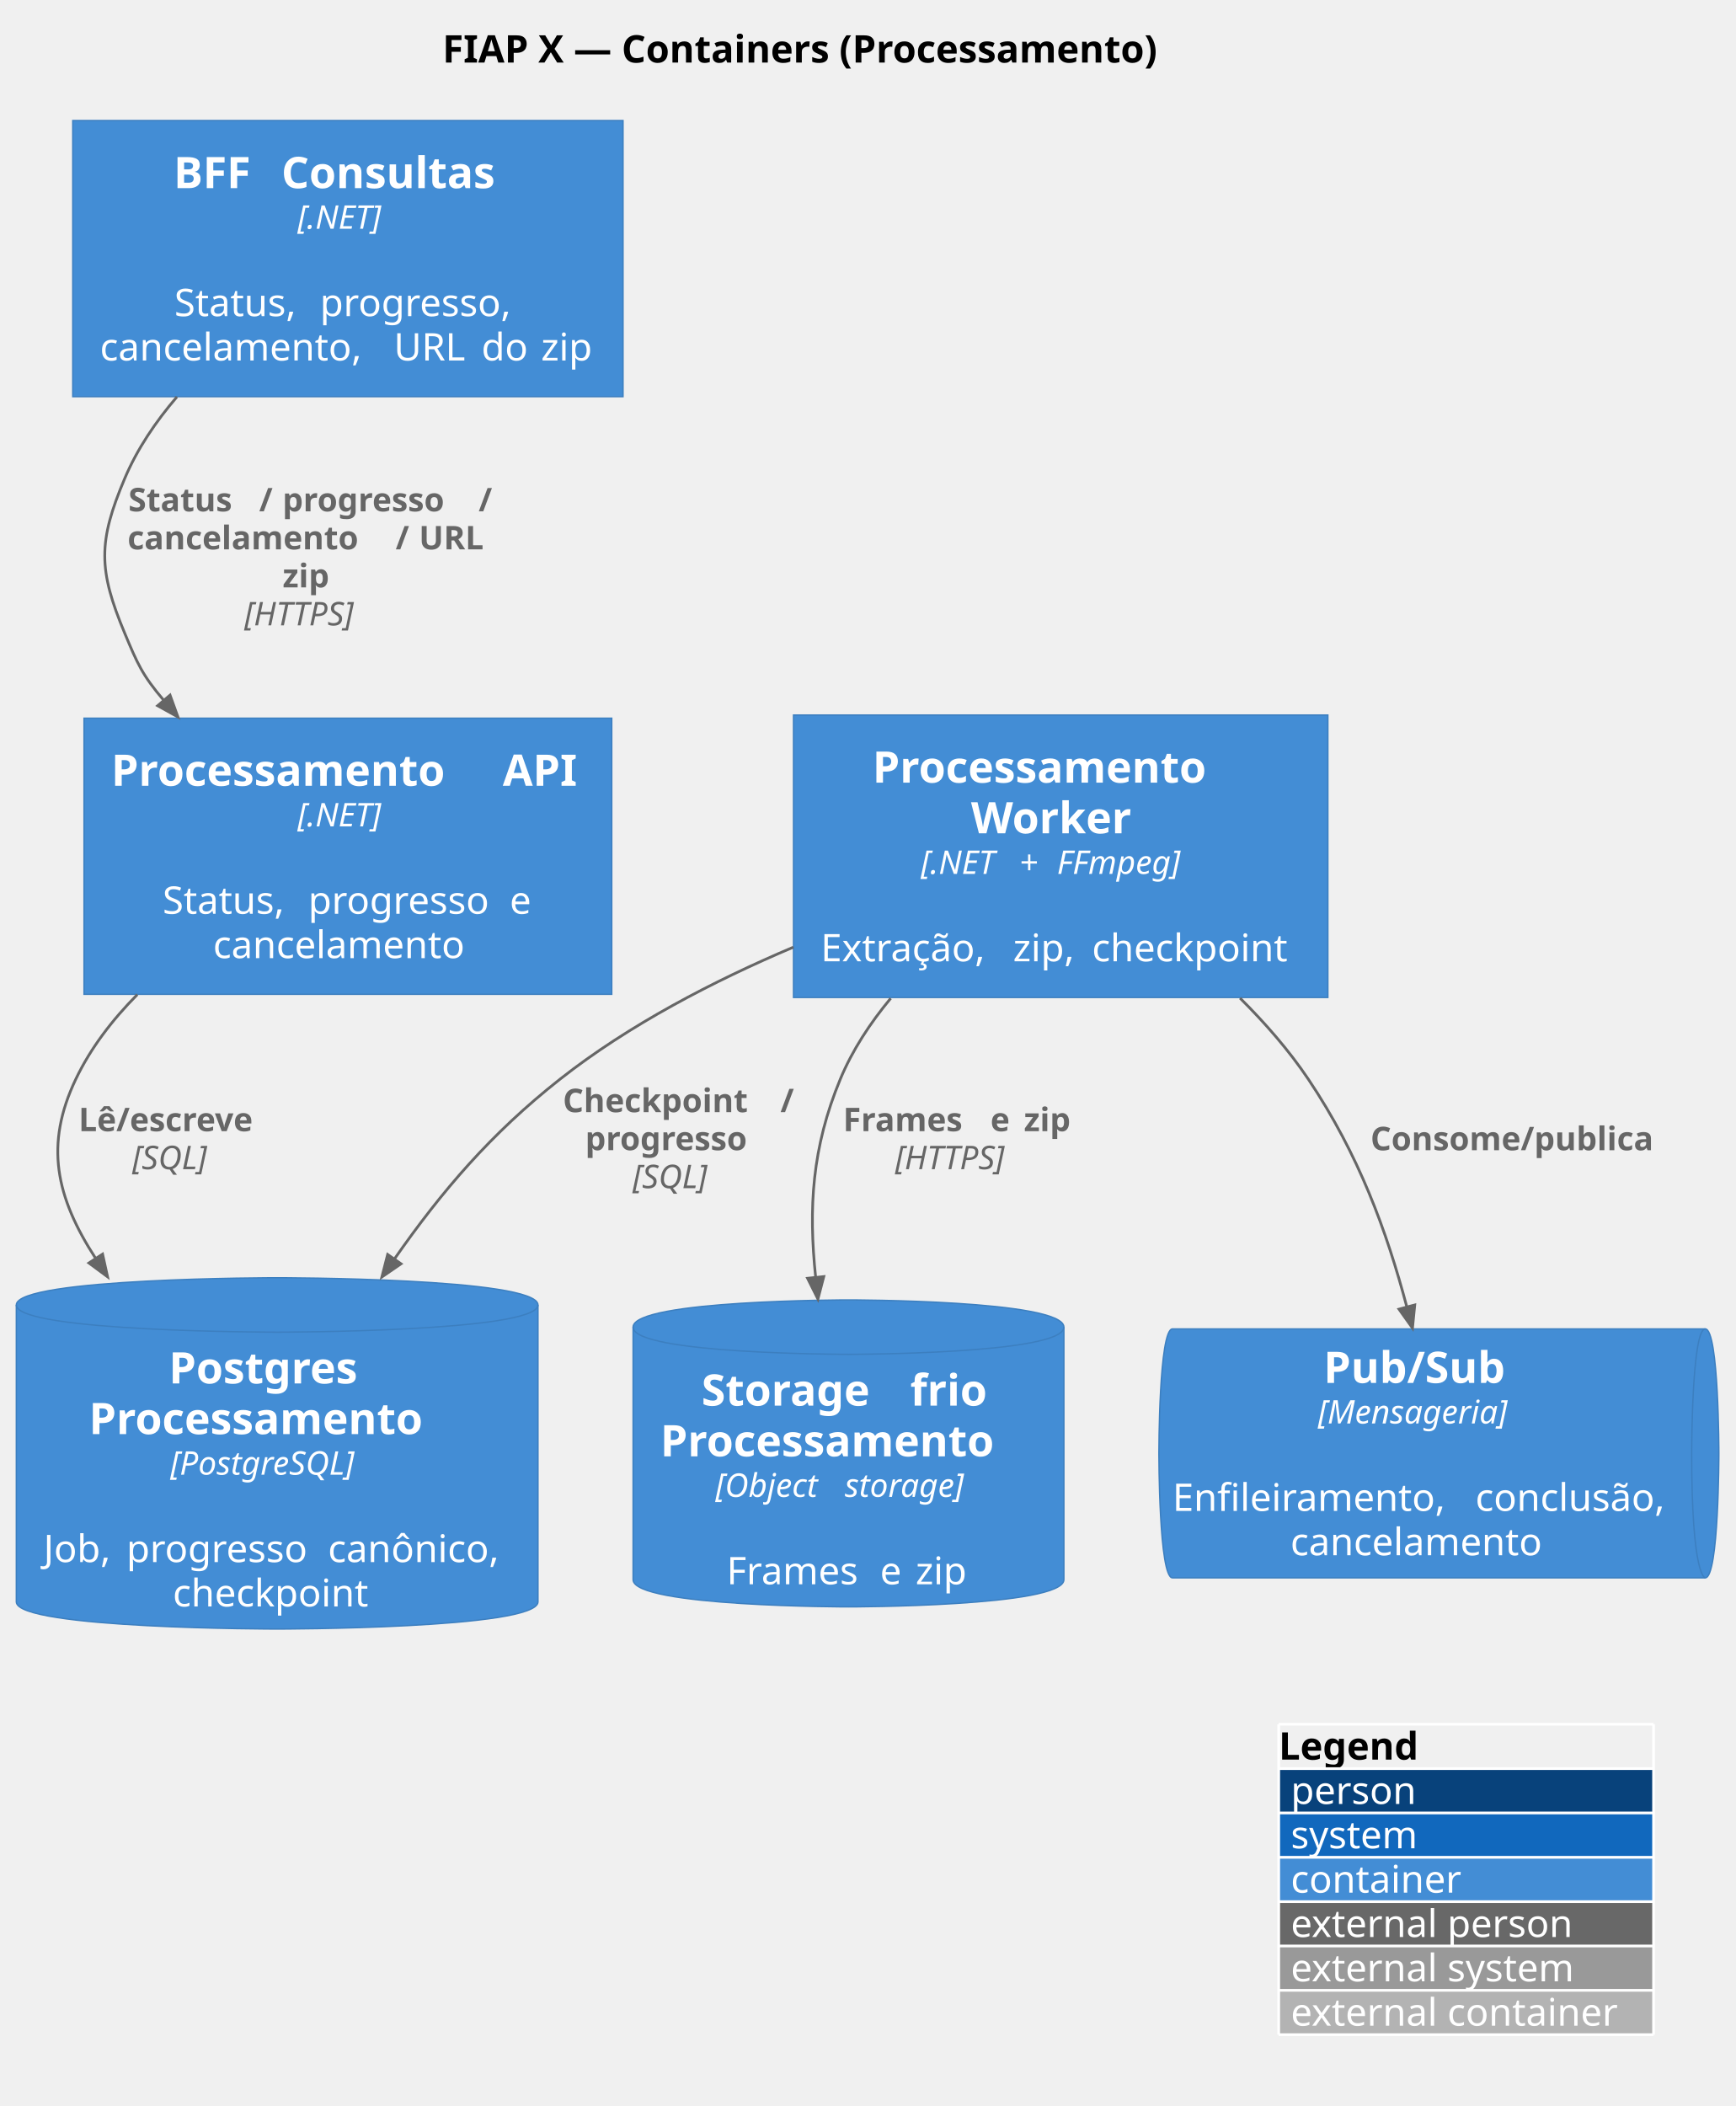
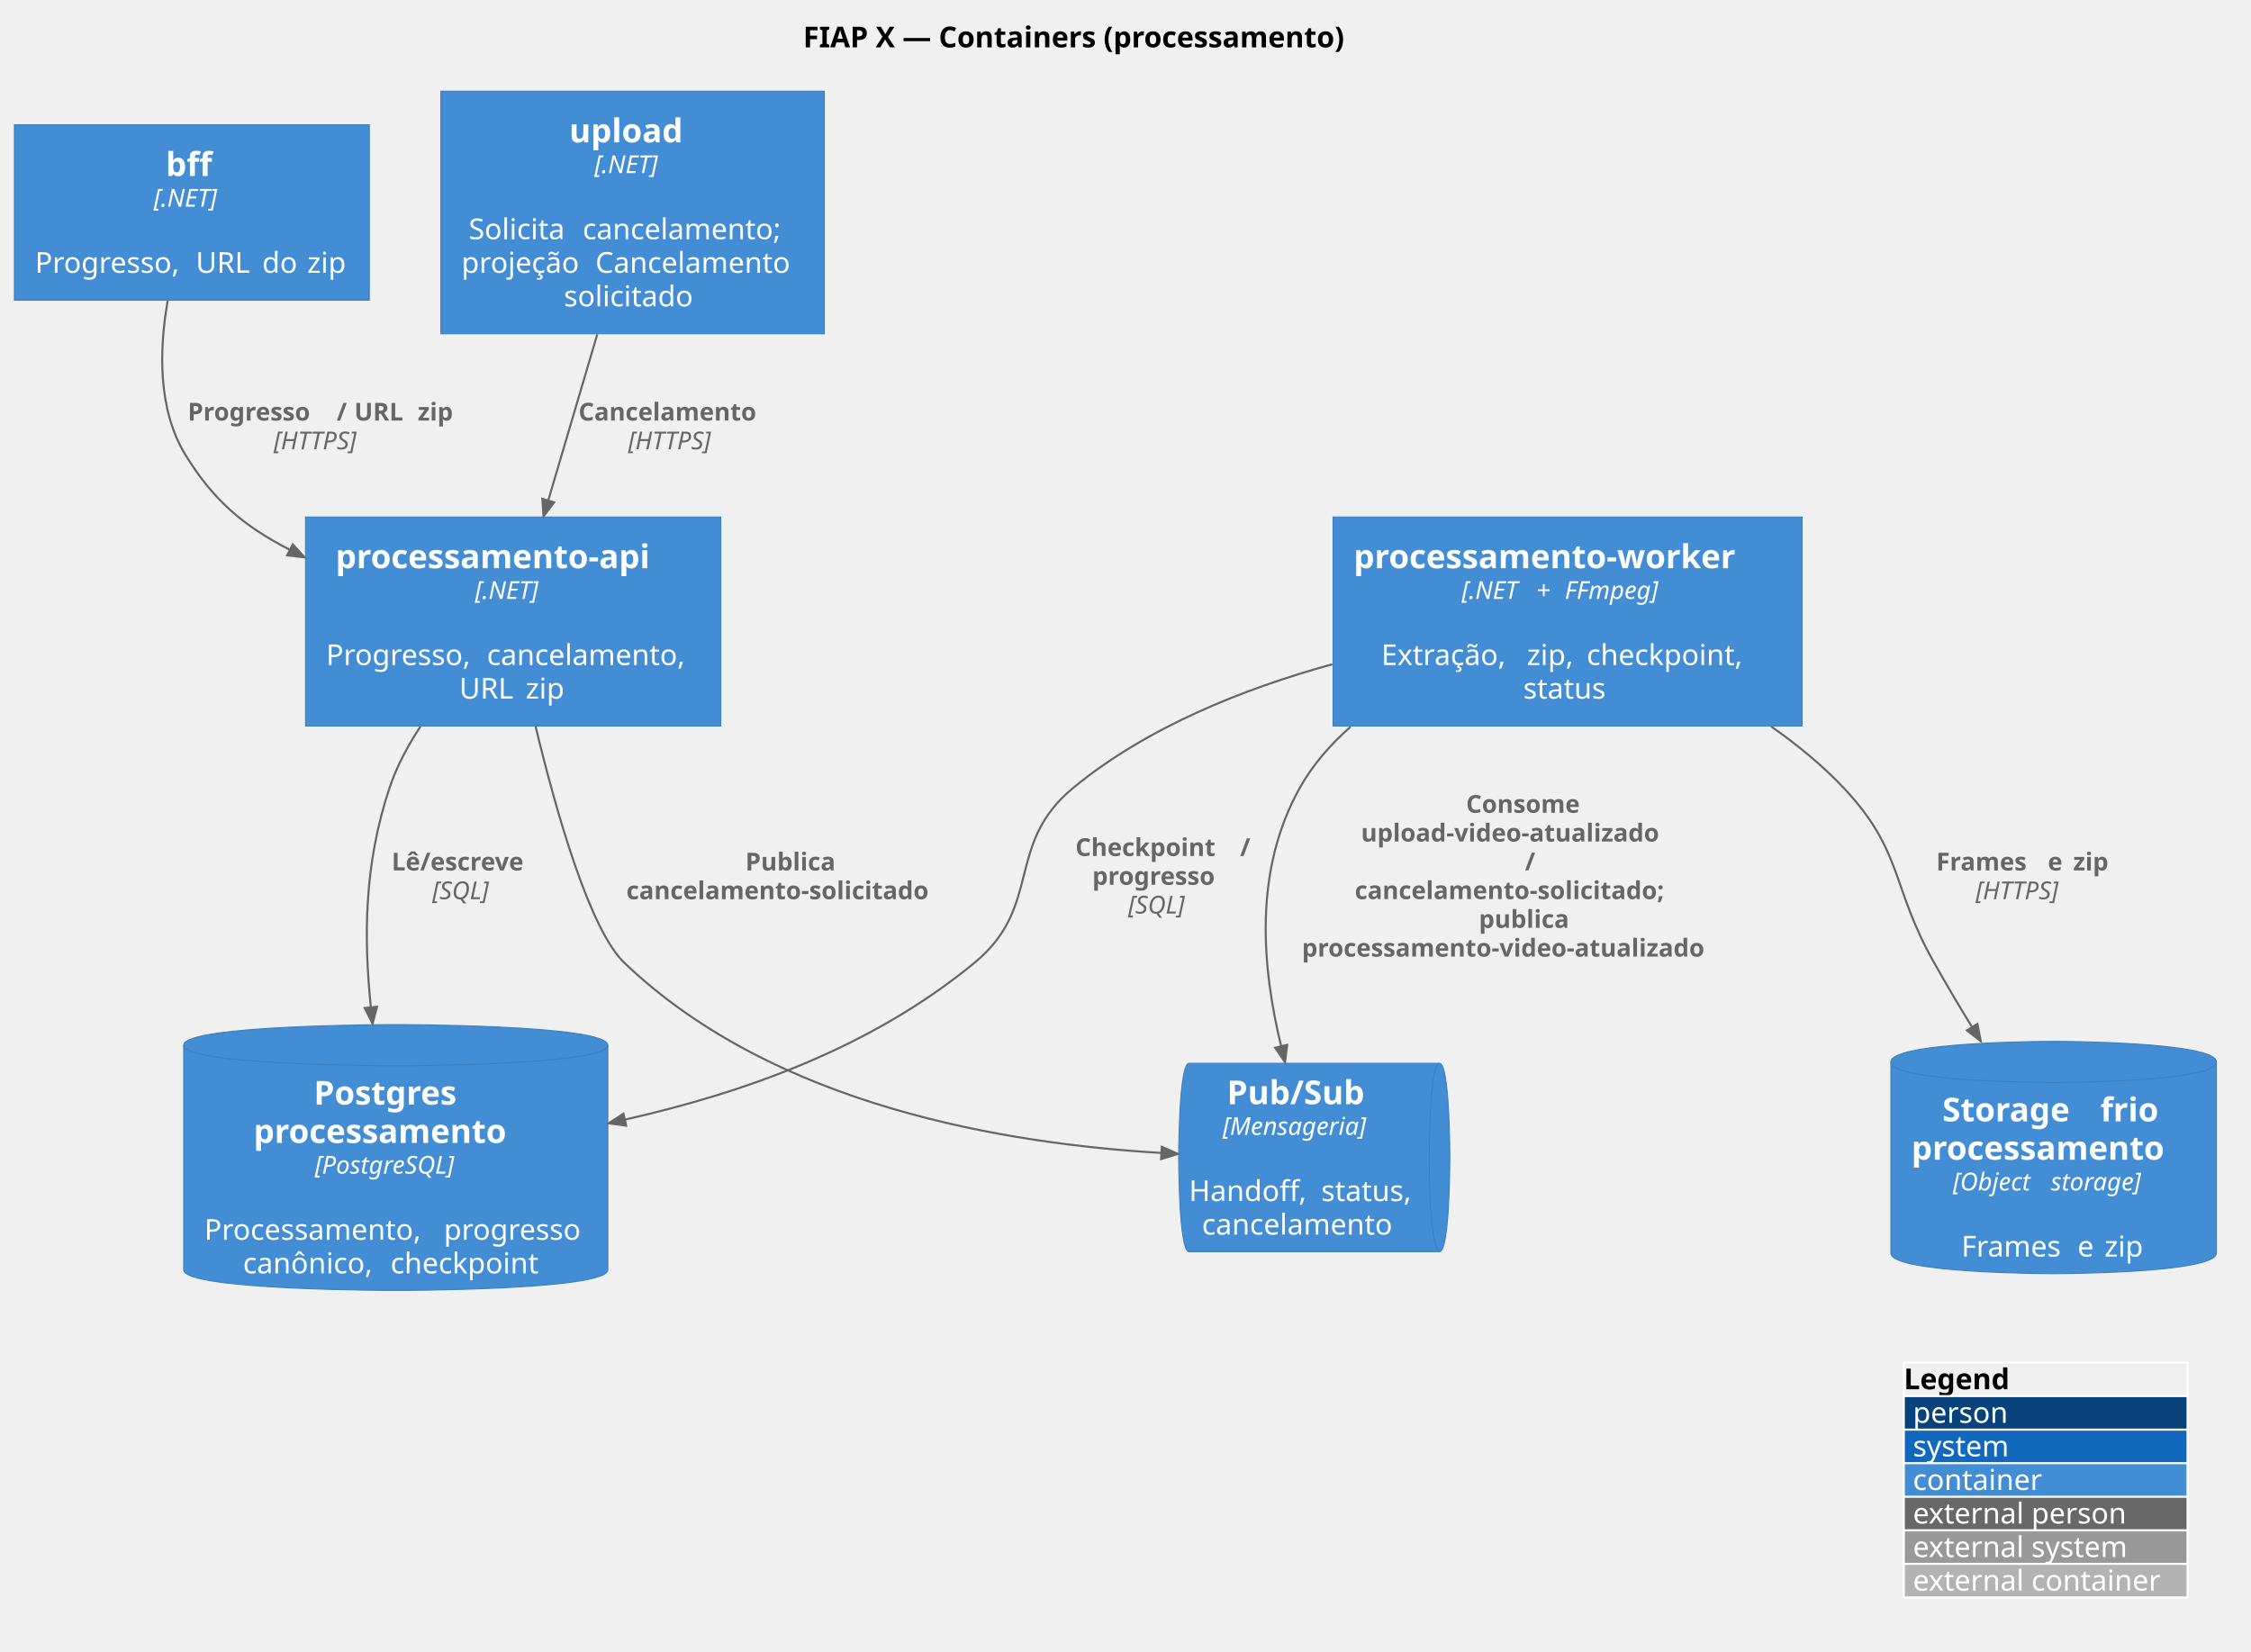
- <svg xmlns="http://www.w3.org/2000/svg" contentStyleType="text/css" height="774px" preserveAspectRatio="none" style="width:638px;height:774px;background:#FFFFFF;" version="1.1" viewBox="0 0 638 774" width="638px" zoomAndPan="magnify">
+ <svg xmlns="http://www.w3.org/2000/svg" contentStyleType="text/css" height="802px" preserveAspectRatio="none" style="width:1093px;height:802px;background:#FFFFFF;" version="1.1" viewBox="0 0 1093 802" width="1093px" zoomAndPan="magnify">
  <defs />
  <g>
-     <text fill="#000000" font-family="sans-serif" font-size="14" font-weight="bold" lengthAdjust="spacing" textLength="299.503" x="162.643" y="22.995">FIAP X — Containers (Processamento)</text>
+     <text fill="#000000" font-family="sans-serif" font-size="14" font-weight="bold" lengthAdjust="spacing" textLength="299.264" x="389.968" y="22.995">FIAP X — Containers (processamento)</text>
    <g id="elem_bff">
-       <rect fill="#438DD5" height="101.484" style="stroke:#3C7FC0;stroke-width:0.5;" width="202.26" x="26.74" y="44.297" />
-       <text fill="#FFFFFF" font-family="sans-serif" font-size="16" font-weight="bold" lengthAdjust="spacing" textLength="34.055" x="63.811" y="69.148">BFF</text>
-       <text fill="#FFFFFF" font-family="sans-serif" font-size="16" font-weight="bold" lengthAdjust="spacing" textLength="5.57" x="97.866" y="69.148"> </text>
-       <text fill="#FFFFFF" font-family="sans-serif" font-size="16" font-weight="bold" lengthAdjust="spacing" textLength="88.492" x="103.436" y="69.148">Consultas</text>
-       <text fill="#FFFFFF" font-family="sans-serif" font-size="12" font-style="italic" lengthAdjust="spacing" textLength="37.066" x="109.337" y="84.061">[.NET]</text>
-       <text fill="#FFFFFF" font-family="sans-serif" font-size="14" lengthAdjust="spacing" textLength="4.45" x="125.645" y="99.886"> </text>
-       <text fill="#FFFFFF" font-family="sans-serif" font-size="14" lengthAdjust="spacing" textLength="49.062" x="64.08" y="116.183">Status,</text>
-       <text fill="#FFFFFF" font-family="sans-serif" font-size="14" lengthAdjust="spacing" textLength="4.45" x="113.142" y="116.183"> </text>
-       <text fill="#FFFFFF" font-family="sans-serif" font-size="14" lengthAdjust="spacing" textLength="74.067" x="117.592" y="116.183">progresso,</text>
-       <text fill="#FFFFFF" font-family="sans-serif" font-size="14" lengthAdjust="spacing" textLength="103.558" x="36.74" y="132.48">cancelamento,</text>
-       <text fill="#FFFFFF" font-family="sans-serif" font-size="14" lengthAdjust="spacing" textLength="4.45" x="140.298" y="132.48"> </text>
-       <text fill="#FFFFFF" font-family="sans-serif" font-size="14" lengthAdjust="spacing" textLength="27.774" x="144.748" y="132.48">URL</text>
-       <text fill="#FFFFFF" font-family="sans-serif" font-size="14" lengthAdjust="spacing" textLength="4.45" x="172.522" y="132.48"> </text>
-       <text fill="#FFFFFF" font-family="sans-serif" font-size="14" lengthAdjust="spacing" textLength="17.452" x="176.972" y="132.48">do</text>
-       <text fill="#FFFFFF" font-family="sans-serif" font-size="14" lengthAdjust="spacing" textLength="4.45" x="194.425" y="132.48"> </text>
-       <text fill="#FFFFFF" font-family="sans-serif" font-size="14" lengthAdjust="spacing" textLength="20.125" x="198.875" y="132.48">zip</text>
+       <rect fill="#438DD5" height="85.188" style="stroke:#3C7FC0;stroke-width:0.5;" width="172.325" x="7" y="60.597" />
+       <text fill="#FFFFFF" font-family="sans-serif" font-size="16" font-weight="bold" lengthAdjust="spacing" textLength="25.375" x="80.475" y="85.448">bff</text>
+       <text fill="#FFFFFF" font-family="sans-serif" font-size="12" font-style="italic" lengthAdjust="spacing" textLength="37.066" x="74.629" y="100.361">[.NET]</text>
+       <text fill="#FFFFFF" font-family="sans-serif" font-size="14" lengthAdjust="spacing" textLength="4.45" x="90.938" y="116.186"> </text>
+       <text fill="#FFFFFF" font-family="sans-serif" font-size="14" lengthAdjust="spacing" textLength="73.623" x="17" y="132.483">Progresso,</text>
+       <text fill="#FFFFFF" font-family="sans-serif" font-size="14" lengthAdjust="spacing" textLength="4.45" x="90.623" y="132.483"> </text>
+       <text fill="#FFFFFF" font-family="sans-serif" font-size="14" lengthAdjust="spacing" textLength="27.774" x="95.073" y="132.483">URL</text>
+       <text fill="#FFFFFF" font-family="sans-serif" font-size="14" lengthAdjust="spacing" textLength="4.45" x="122.848" y="132.483"> </text>
+       <text fill="#FFFFFF" font-family="sans-serif" font-size="14" lengthAdjust="spacing" textLength="17.452" x="127.298" y="132.483">do</text>
+       <text fill="#FFFFFF" font-family="sans-serif" font-size="14" lengthAdjust="spacing" textLength="4.45" x="144.75" y="132.483"> </text>
+       <text fill="#FFFFFF" font-family="sans-serif" font-size="14" lengthAdjust="spacing" textLength="20.125" x="149.2" y="132.483">zip</text>
+     </g>
+     <g id="elem_upload">
+       <rect fill="#438DD5" height="117.781" style="stroke:#3C7FC0;stroke-width:0.5;" width="186.189" x="214.07" y="44.297" />
+       <text fill="#FFFFFF" font-family="sans-serif" font-size="16" font-weight="bold" lengthAdjust="spacing" textLength="61.57" x="276.379" y="69.148">upload</text>
+       <text fill="#FFFFFF" font-family="sans-serif" font-size="12" font-style="italic" lengthAdjust="spacing" textLength="37.066" x="288.631" y="84.061">[.NET]</text>
+       <text fill="#FFFFFF" font-family="sans-serif" font-size="14" lengthAdjust="spacing" textLength="4.45" x="304.939" y="99.886"> </text>
+       <text fill="#FFFFFF" font-family="sans-serif" font-size="14" lengthAdjust="spacing" textLength="50.887" x="227.584" y="116.183">Solicita</text>
+       <text fill="#FFFFFF" font-family="sans-serif" font-size="14" lengthAdjust="spacing" textLength="4.45" x="278.47" y="116.183"> </text>
+       <text fill="#FFFFFF" font-family="sans-serif" font-size="14" lengthAdjust="spacing" textLength="103.824" x="282.921" y="116.183">cancelamento;</text>
+       <text fill="#FFFFFF" font-family="sans-serif" font-size="14" lengthAdjust="spacing" textLength="60.553" x="224.07" y="132.48">projeção</text>
+       <text fill="#FFFFFF" font-family="sans-serif" font-size="14" lengthAdjust="spacing" textLength="4.45" x="284.623" y="132.48"> </text>
+       <text fill="#FFFFFF" font-family="sans-serif" font-size="14" lengthAdjust="spacing" textLength="101.186" x="289.073" y="132.48">Cancelamento</text>
+       <text fill="#FFFFFF" font-family="sans-serif" font-size="14" lengthAdjust="spacing" textLength="66.746" x="273.791" y="148.776">solicitado</text>
    </g>
    <g id="elem_procApi">
-       <rect fill="#438DD5" height="101.484" style="stroke:#3C7FC0;stroke-width:0.5;" width="193.977" x="30.88" y="263.947" />
-       <text fill="#FFFFFF" font-family="sans-serif" font-size="16" font-weight="bold" lengthAdjust="spacing" textLength="138.344" x="40.88" y="288.798">Processamento</text>
-       <text fill="#FFFFFF" font-family="sans-serif" font-size="16" font-weight="bold" lengthAdjust="spacing" textLength="5.57" x="179.224" y="288.798"> </text>
-       <text fill="#FFFFFF" font-family="sans-serif" font-size="16" font-weight="bold" lengthAdjust="spacing" textLength="30.062" x="184.794" y="288.798">API</text>
-       <text fill="#FFFFFF" font-family="sans-serif" font-size="12" font-style="italic" lengthAdjust="spacing" textLength="37.066" x="109.335" y="303.711">[.NET]</text>
-       <text fill="#FFFFFF" font-family="sans-serif" font-size="14" lengthAdjust="spacing" textLength="4.45" x="125.643" y="319.536"> </text>
-       <text fill="#FFFFFF" font-family="sans-serif" font-size="14" lengthAdjust="spacing" textLength="49.062" x="59.772" y="335.833">Status,</text>
-       <text fill="#FFFFFF" font-family="sans-serif" font-size="14" lengthAdjust="spacing" textLength="4.45" x="108.834" y="335.833"> </text>
-       <text fill="#FFFFFF" font-family="sans-serif" font-size="14" lengthAdjust="spacing" textLength="69.617" x="113.284" y="335.833">progresso</text>
-       <text fill="#FFFFFF" font-family="sans-serif" font-size="14" lengthAdjust="spacing" textLength="4.45" x="182.901" y="335.833"> </text>
-       <text fill="#FFFFFF" font-family="sans-serif" font-size="14" lengthAdjust="spacing" textLength="8.613" x="187.351" y="335.833">e</text>
-       <text fill="#FFFFFF" font-family="sans-serif" font-size="14" lengthAdjust="spacing" textLength="99.107" x="78.315" y="352.13">cancelamento</text>
+       <rect fill="#438DD5" height="101.484" style="stroke:#3C7FC0;stroke-width:0.5;" width="201.631" x="148.35" y="251.087" />
+       <text fill="#FFFFFF" font-family="sans-serif" font-size="16" font-weight="bold" lengthAdjust="spacing" textLength="172.445" x="162.943" y="275.938">processamento-api</text>
+       <text fill="#FFFFFF" font-family="sans-serif" font-size="12" font-style="italic" lengthAdjust="spacing" textLength="37.066" x="230.632" y="290.851">[.NET]</text>
+       <text fill="#FFFFFF" font-family="sans-serif" font-size="14" lengthAdjust="spacing" textLength="4.45" x="246.94" y="306.676"> </text>
+       <text fill="#FFFFFF" font-family="sans-serif" font-size="14" lengthAdjust="spacing" textLength="73.623" x="158.35" y="322.973">Progresso,</text>
+       <text fill="#FFFFFF" font-family="sans-serif" font-size="14" lengthAdjust="spacing" textLength="4.45" x="231.973" y="322.973"> </text>
+       <text fill="#FFFFFF" font-family="sans-serif" font-size="14" lengthAdjust="spacing" textLength="103.558" x="236.423" y="322.973">cancelamento,</text>
+       <text fill="#FFFFFF" font-family="sans-serif" font-size="14" lengthAdjust="spacing" textLength="27.774" x="222.991" y="339.269">URL</text>
+       <text fill="#FFFFFF" font-family="sans-serif" font-size="14" lengthAdjust="spacing" textLength="4.45" x="250.765" y="339.269"> </text>
+       <text fill="#FFFFFF" font-family="sans-serif" font-size="14" lengthAdjust="spacing" textLength="20.125" x="255.215" y="339.269">zip</text>
    </g>
    <g id="elem_procWorker">
-       <rect fill="#438DD5" height="103.812" style="stroke:#3C7FC0;stroke-width:0.5;" width="196.415" x="291.66" y="262.787" />
-       <text fill="#FFFFFF" font-family="sans-serif" font-size="16" font-weight="bold" lengthAdjust="spacing" textLength="138.344" x="320.696" y="287.638">Processamento</text>
-       <text fill="#FFFFFF" font-family="sans-serif" font-size="16" font-weight="bold" lengthAdjust="spacing" textLength="65.914" x="356.911" y="306.263">Worker</text>
-       <text fill="#FFFFFF" font-family="sans-serif" font-size="12" font-style="italic" lengthAdjust="spacing" textLength="32.385" x="338.437" y="321.175">[.NET</text>
-       <text fill="#FFFFFF" font-family="sans-serif" font-size="12" font-style="italic" lengthAdjust="spacing" textLength="3.814" x="370.822" y="321.175"> </text>
-       <text fill="#FFFFFF" font-family="sans-serif" font-size="12" font-style="italic" lengthAdjust="spacing" textLength="10.055" x="374.636" y="321.175">+</text>
-       <text fill="#FFFFFF" font-family="sans-serif" font-size="12" font-style="italic" lengthAdjust="spacing" textLength="3.814" x="384.691" y="321.175"> </text>
-       <text fill="#FFFFFF" font-family="sans-serif" font-size="12" font-style="italic" lengthAdjust="spacing" textLength="52.793" x="388.505" y="321.175">FFmpeg]</text>
-       <text fill="#FFFFFF" font-family="sans-serif" font-size="14" lengthAdjust="spacing" textLength="4.45" x="387.642" y="337.001"> </text>
-       <text fill="#FFFFFF" font-family="sans-serif" font-size="14" lengthAdjust="spacing" textLength="66.247" x="301.66" y="353.298">Extração,</text>
-       <text fill="#FFFFFF" font-family="sans-serif" font-size="14" lengthAdjust="spacing" textLength="4.45" x="367.907" y="353.298"> </text>
-       <text fill="#FFFFFF" font-family="sans-serif" font-size="14" lengthAdjust="spacing" textLength="24.575" x="372.357" y="353.298">zip,</text>
-       <text fill="#FFFFFF" font-family="sans-serif" font-size="14" lengthAdjust="spacing" textLength="4.45" x="396.933" y="353.298"> </text>
-       <text fill="#FFFFFF" font-family="sans-serif" font-size="14" lengthAdjust="spacing" textLength="76.692" x="401.383" y="353.298">checkpoint</text>
+       <rect fill="#438DD5" height="101.484" style="stroke:#3C7FC0;stroke-width:0.5;" width="227.758" x="647.28" y="251.087" />
+       <text fill="#FFFFFF" font-family="sans-serif" font-size="16" font-weight="bold" lengthAdjust="spacing" textLength="207.758" x="657.28" y="275.938">processamento-worker</text>
+       <text fill="#FFFFFF" font-family="sans-serif" font-size="12" font-style="italic" lengthAdjust="spacing" textLength="32.385" x="709.728" y="290.851">[.NET</text>
+       <text fill="#FFFFFF" font-family="sans-serif" font-size="12" font-style="italic" lengthAdjust="spacing" textLength="3.814" x="742.113" y="290.851"> </text>
+       <text fill="#FFFFFF" font-family="sans-serif" font-size="12" font-style="italic" lengthAdjust="spacing" textLength="10.055" x="745.928" y="290.851">+</text>
+       <text fill="#FFFFFF" font-family="sans-serif" font-size="12" font-style="italic" lengthAdjust="spacing" textLength="3.814" x="755.982" y="290.851"> </text>
+       <text fill="#FFFFFF" font-family="sans-serif" font-size="12" font-style="italic" lengthAdjust="spacing" textLength="52.793" x="759.797" y="290.851">FFmpeg]</text>
+       <text fill="#FFFFFF" font-family="sans-serif" font-size="14" lengthAdjust="spacing" textLength="4.45" x="758.934" y="306.676"> </text>
+       <text fill="#FFFFFF" font-family="sans-serif" font-size="14" lengthAdjust="spacing" textLength="66.247" x="670.726" y="322.973">Extração,</text>
+       <text fill="#FFFFFF" font-family="sans-serif" font-size="14" lengthAdjust="spacing" textLength="4.45" x="736.973" y="322.973"> </text>
+       <text fill="#FFFFFF" font-family="sans-serif" font-size="14" lengthAdjust="spacing" textLength="24.575" x="741.424" y="322.973">zip,</text>
+       <text fill="#FFFFFF" font-family="sans-serif" font-size="14" lengthAdjust="spacing" textLength="4.45" x="765.999" y="322.973"> </text>
+       <text fill="#FFFFFF" font-family="sans-serif" font-size="14" lengthAdjust="spacing" textLength="81.143" x="770.449" y="322.973">checkpoint,</text>
+       <text fill="#FFFFFF" font-family="sans-serif" font-size="14" lengthAdjust="spacing" textLength="43.019" x="739.65" y="339.269">status</text>
    </g>
    <g id="elem_pgProc">
-       <path d="M6,479.597 C6,469.597 101.87,469.597 101.87,469.597 C101.87,469.597 197.739,469.597 197.739,479.597 L197.739,588.706 C197.739,598.706 101.87,598.706 101.87,598.706 C101.87,598.706 6,598.706 6,588.706 L6,479.597 " fill="#438DD5" style="stroke:#3C7FC0;stroke-width:0.5;" />
-       <path d="M6,479.597 C6,489.597 101.87,489.597 101.87,489.597 C101.87,489.597 197.739,489.597 197.739,479.597 " fill="none" style="stroke:#3C7FC0;stroke-width:0.5;" />
-       <text fill="#FFFFFF" font-family="sans-serif" font-size="16" font-weight="bold" lengthAdjust="spacing" textLength="79.609" x="62.065" y="508.448">Postgres</text>
-       <text fill="#FFFFFF" font-family="sans-serif" font-size="16" font-weight="bold" lengthAdjust="spacing" textLength="138.344" x="32.698" y="527.073">Processamento</text>
-       <text fill="#FFFFFF" font-family="sans-serif" font-size="12" font-style="italic" lengthAdjust="spacing" textLength="78.58" x="62.58" y="541.986">[PostgreSQL]</text>
-       <text fill="#FFFFFF" font-family="sans-serif" font-size="14" lengthAdjust="spacing" textLength="4.45" x="99.644" y="557.811"> </text>
-       <text fill="#FFFFFF" font-family="sans-serif" font-size="14" lengthAdjust="spacing" textLength="26.031" x="16" y="574.108">Job,</text>
-       <text fill="#FFFFFF" font-family="sans-serif" font-size="14" lengthAdjust="spacing" textLength="4.45" x="42.031" y="574.108"> </text>
-       <text fill="#FFFFFF" font-family="sans-serif" font-size="14" lengthAdjust="spacing" textLength="69.617" x="46.481" y="574.108">progresso</text>
-       <text fill="#FFFFFF" font-family="sans-serif" font-size="14" lengthAdjust="spacing" textLength="4.45" x="116.099" y="574.108"> </text>
-       <text fill="#FFFFFF" font-family="sans-serif" font-size="14" lengthAdjust="spacing" textLength="67.19" x="120.549" y="574.108">canônico,</text>
-       <text fill="#FFFFFF" font-family="sans-serif" font-size="14" lengthAdjust="spacing" textLength="76.692" x="63.523" y="590.404">checkpoint</text>
+       <path d="M89.19,507.567 C89.19,497.567 192.159,497.567 192.159,497.567 C192.159,497.567 295.127,497.567 295.127,507.567 L295.127,616.676 C295.127,626.676 192.159,626.676 192.159,626.676 C192.159,626.676 89.19,626.676 89.19,616.676 L89.19,507.567 " fill="#438DD5" style="stroke:#3C7FC0;stroke-width:0.5;" />
+       <path d="M89.19,507.567 C89.19,517.567 192.159,517.567 192.159,517.567 C192.159,517.567 295.127,517.567 295.127,507.567 " fill="none" style="stroke:#3C7FC0;stroke-width:0.5;" />
+       <text fill="#FFFFFF" font-family="sans-serif" font-size="16" font-weight="bold" lengthAdjust="spacing" textLength="79.609" x="152.354" y="536.418">Postgres</text>
+       <text fill="#FFFFFF" font-family="sans-serif" font-size="16" font-weight="bold" lengthAdjust="spacing" textLength="138.07" x="123.124" y="555.043">processamento</text>
+       <text fill="#FFFFFF" font-family="sans-serif" font-size="12" font-style="italic" lengthAdjust="spacing" textLength="78.58" x="152.869" y="569.956">[PostgreSQL]</text>
+       <text fill="#FFFFFF" font-family="sans-serif" font-size="14" lengthAdjust="spacing" textLength="4.45" x="189.934" y="585.781"> </text>
+       <text fill="#FFFFFF" font-family="sans-serif" font-size="14" lengthAdjust="spacing" textLength="111.87" x="99.19" y="602.078">Processamento,</text>
+       <text fill="#FFFFFF" font-family="sans-serif" font-size="14" lengthAdjust="spacing" textLength="4.45" x="211.06" y="602.078"> </text>
+       <text fill="#FFFFFF" font-family="sans-serif" font-size="14" lengthAdjust="spacing" textLength="69.617" x="215.51" y="602.078">progresso</text>
+       <text fill="#FFFFFF" font-family="sans-serif" font-size="14" lengthAdjust="spacing" textLength="67.19" x="117.992" y="618.375">canônico,</text>
+       <text fill="#FFFFFF" font-family="sans-serif" font-size="14" lengthAdjust="spacing" textLength="4.45" x="185.183" y="618.375"> </text>
+       <text fill="#FFFFFF" font-family="sans-serif" font-size="14" lengthAdjust="spacing" textLength="76.692" x="189.633" y="618.375">checkpoint</text>
    </g>
    <g id="elem_frioProc">
-       <path d="M232.7,487.747 C232.7,477.747 311.872,477.747 311.872,477.747 C311.872,477.747 391.044,477.747 391.044,487.747 L391.044,580.559 C391.044,590.559 311.872,590.559 311.872,590.559 C311.872,590.559 232.7,590.559 232.7,580.559 L232.7,487.747 " fill="#438DD5" style="stroke:#3C7FC0;stroke-width:0.5;" />
-       <path d="M232.7,487.747 C232.7,497.747 311.872,497.747 311.872,497.747 C311.872,497.747 391.044,497.747 391.044,487.747 " fill="none" style="stroke:#3C7FC0;stroke-width:0.5;" />
-       <text fill="#FFFFFF" font-family="sans-serif" font-size="16" font-weight="bold" lengthAdjust="spacing" textLength="71.156" x="257.844" y="516.598">Storage</text>
-       <text fill="#FFFFFF" font-family="sans-serif" font-size="16" font-weight="bold" lengthAdjust="spacing" textLength="5.57" x="329.001" y="516.598"> </text>
-       <text fill="#FFFFFF" font-family="sans-serif" font-size="16" font-weight="bold" lengthAdjust="spacing" textLength="31.328" x="334.571" y="516.598">frio</text>
-       <text fill="#FFFFFF" font-family="sans-serif" font-size="16" font-weight="bold" lengthAdjust="spacing" textLength="138.344" x="242.7" y="535.223">Processamento</text>
-       <text fill="#FFFFFF" font-family="sans-serif" font-size="12" font-style="italic" lengthAdjust="spacing" textLength="43.764" x="262.949" y="550.135">[Object</text>
-       <text fill="#FFFFFF" font-family="sans-serif" font-size="12" font-style="italic" lengthAdjust="spacing" textLength="3.814" x="306.713" y="550.135"> </text>
-       <text fill="#FFFFFF" font-family="sans-serif" font-size="12" font-style="italic" lengthAdjust="spacing" textLength="50.268" x="310.527" y="550.135">storage]</text>
-       <text fill="#FFFFFF" font-family="sans-serif" font-size="14" lengthAdjust="spacing" textLength="4.45" x="309.647" y="565.961"> </text>
-       <text fill="#FFFFFF" font-family="sans-serif" font-size="14" lengthAdjust="spacing" textLength="51.933" x="267.086" y="582.258">Frames</text>
-       <text fill="#FFFFFF" font-family="sans-serif" font-size="14" lengthAdjust="spacing" textLength="4.45" x="319.019" y="582.258"> </text>
-       <text fill="#FFFFFF" font-family="sans-serif" font-size="14" lengthAdjust="spacing" textLength="8.613" x="323.469" y="582.258">e</text>
-       <text fill="#FFFFFF" font-family="sans-serif" font-size="14" lengthAdjust="spacing" textLength="4.45" x="332.082" y="582.258"> </text>
-       <text fill="#FFFFFF" font-family="sans-serif" font-size="14" lengthAdjust="spacing" textLength="20.125" x="336.533" y="582.258">zip</text>
+       <path d="M918.13,515.717 C918.13,505.717 997.165,505.717 997.165,505.717 C997.165,505.717 1076.2,505.717 1076.2,515.717 L1076.2,608.529 C1076.2,618.529 997.165,618.529 997.165,618.529 C997.165,618.529 918.13,618.529 918.13,608.529 L918.13,515.717 " fill="#438DD5" style="stroke:#3C7FC0;stroke-width:0.5;" />
+       <path d="M918.13,515.717 C918.13,525.717 997.165,525.717 997.165,525.717 C997.165,525.717 1076.2,525.717 1076.2,515.717 " fill="none" style="stroke:#3C7FC0;stroke-width:0.5;" />
+       <text fill="#FFFFFF" font-family="sans-serif" font-size="16" font-weight="bold" lengthAdjust="spacing" textLength="71.156" x="943.138" y="544.568">Storage</text>
+       <text fill="#FFFFFF" font-family="sans-serif" font-size="16" font-weight="bold" lengthAdjust="spacing" textLength="5.57" x="1014.294" y="544.568"> </text>
+       <text fill="#FFFFFF" font-family="sans-serif" font-size="16" font-weight="bold" lengthAdjust="spacing" textLength="31.328" x="1019.864" y="544.568">frio</text>
+       <text fill="#FFFFFF" font-family="sans-serif" font-size="16" font-weight="bold" lengthAdjust="spacing" textLength="138.07" x="928.13" y="563.193">processamento</text>
+       <text fill="#FFFFFF" font-family="sans-serif" font-size="12" font-style="italic" lengthAdjust="spacing" textLength="43.764" x="948.242" y="578.106">[Object</text>
+       <text fill="#FFFFFF" font-family="sans-serif" font-size="12" font-style="italic" lengthAdjust="spacing" textLength="3.814" x="992.006" y="578.106"> </text>
+       <text fill="#FFFFFF" font-family="sans-serif" font-size="12" font-style="italic" lengthAdjust="spacing" textLength="50.268" x="995.82" y="578.106">storage]</text>
+       <text fill="#FFFFFF" font-family="sans-serif" font-size="14" lengthAdjust="spacing" textLength="4.45" x="994.94" y="593.931"> </text>
+       <text fill="#FFFFFF" font-family="sans-serif" font-size="14" lengthAdjust="spacing" textLength="51.933" x="952.38" y="610.228">Frames</text>
+       <text fill="#FFFFFF" font-family="sans-serif" font-size="14" lengthAdjust="spacing" textLength="4.45" x="1004.312" y="610.228"> </text>
+       <text fill="#FFFFFF" font-family="sans-serif" font-size="14" lengthAdjust="spacing" textLength="8.613" x="1008.762" y="610.228">e</text>
+       <text fill="#FFFFFF" font-family="sans-serif" font-size="14" lengthAdjust="spacing" textLength="4.45" x="1017.376" y="610.228"> </text>
+       <text fill="#FFFFFF" font-family="sans-serif" font-size="14" lengthAdjust="spacing" textLength="20.125" x="1021.826" y="610.228">zip</text>
    </g>
    <g id="elem_pubsub">
-       <path d="M430.96,488.407 L626.788,488.407 C631.788,488.407 631.788,534.149 631.788,534.149 C631.788,534.149 631.788,579.891 626.788,579.891 L430.96,579.891 C425.96,579.891 425.96,534.149 425.96,534.149 C425.96,534.149 425.96,488.407 430.96,488.407 " fill="#438DD5" style="stroke:#3C7FC0;stroke-width:0.5;" />
-       <path d="M626.788,488.407 C621.788,488.407 621.788,534.149 621.788,534.149 C621.788,579.891 626.788,579.891 626.788,579.891 " fill="none" style="stroke:#3C7FC0;stroke-width:0.5;" />
-       <text fill="#FFFFFF" font-family="sans-serif" font-size="16" font-weight="bold" lengthAdjust="spacing" textLength="74.781" x="486.483" y="508.258">Pub/Sub</text>
-       <text fill="#FFFFFF" font-family="sans-serif" font-size="12" font-style="italic" lengthAdjust="spacing" textLength="78.932" x="484.408" y="523.17">[Mensageria]</text>
-       <text fill="#FFFFFF" font-family="sans-serif" font-size="14" lengthAdjust="spacing" textLength="4.45" x="521.649" y="538.996"> </text>
-       <text fill="#FFFFFF" font-family="sans-serif" font-size="14" lengthAdjust="spacing" textLength="106.894" x="430.96" y="555.293">Enfileiramento,</text>
-       <text fill="#FFFFFF" font-family="sans-serif" font-size="14" lengthAdjust="spacing" textLength="4.45" x="537.854" y="555.293"> </text>
-       <text fill="#FFFFFF" font-family="sans-serif" font-size="14" lengthAdjust="spacing" textLength="74.484" x="542.304" y="555.293">conclusão,</text>
-       <text fill="#FFFFFF" font-family="sans-serif" font-size="14" lengthAdjust="spacing" textLength="99.107" x="474.32" y="571.59">cancelamento</text>
+       <path d="M577.33,516.377 L698.988,516.377 C703.988,516.377 703.988,562.119 703.988,562.119 C703.988,562.119 703.988,607.861 698.988,607.861 L577.33,607.861 C572.33,607.861 572.33,562.119 572.33,562.119 C572.33,562.119 572.33,516.377 577.33,516.377 " fill="#438DD5" style="stroke:#3C7FC0;stroke-width:0.5;" />
+       <path d="M698.988,516.377 C693.988,516.377 693.988,562.119 693.988,562.119 C693.988,607.861 698.988,607.861 698.988,607.861 " fill="none" style="stroke:#3C7FC0;stroke-width:0.5;" />
+       <text fill="#FFFFFF" font-family="sans-serif" font-size="16" font-weight="bold" lengthAdjust="spacing" textLength="74.781" x="595.769" y="536.228">Pub/Sub</text>
+       <text fill="#FFFFFF" font-family="sans-serif" font-size="12" font-style="italic" lengthAdjust="spacing" textLength="78.932" x="593.693" y="551.14">[Mensageria]</text>
+       <text fill="#FFFFFF" font-family="sans-serif" font-size="14" lengthAdjust="spacing" textLength="4.45" x="630.934" y="566.966"> </text>
+       <text fill="#FFFFFF" font-family="sans-serif" font-size="14" lengthAdjust="spacing" textLength="59.739" x="577.33" y="583.263">Handoff,</text>
+       <text fill="#FFFFFF" font-family="sans-serif" font-size="14" lengthAdjust="spacing" textLength="4.45" x="637.069" y="583.263"> </text>
+       <text fill="#FFFFFF" font-family="sans-serif" font-size="14" lengthAdjust="spacing" textLength="47.469" x="641.519" y="583.263">status,</text>
+       <text fill="#FFFFFF" font-family="sans-serif" font-size="14" lengthAdjust="spacing" textLength="99.107" x="583.605" y="599.559">cancelamento</text>
    </g>
    <g id="link_bff_procApi">
-       <path d="M65.03,145.857 C57.24,154.937 50.43,164.997 45.87,175.787 C36.01,199.117 36.1,209.417 45.87,232.787 C50.5,243.857 52.271,248.088 60.221,257.418 " fill="none" id="bff-to-procApi" style="stroke:#666666;stroke-width:1;" />
-       <polygon fill="#666666" points="65.41,263.507,62.505,255.472,57.938,259.363,65.41,263.507" style="stroke:#666666;stroke-width:1;" />
-       <text fill="#666666" font-family="sans-serif" font-size="12" font-weight="bold" lengthAdjust="spacing" textLength="43.898" x="47.184" y="187.925">Status</text>
-       <text fill="#666666" font-family="sans-serif" font-size="12" font-weight="bold" lengthAdjust="spacing" textLength="4.178" x="91.082" y="187.925"> </text>
-       <text fill="#666666" font-family="sans-serif" font-size="12" font-weight="bold" lengthAdjust="spacing" textLength="4.383" x="95.26" y="187.925">/</text>
-       <text fill="#666666" font-family="sans-serif" font-size="12" font-weight="bold" lengthAdjust="spacing" textLength="4.178" x="99.642" y="187.925"> </text>
-       <text fill="#666666" font-family="sans-serif" font-size="12" font-weight="bold" lengthAdjust="spacing" textLength="67.928" x="103.82" y="187.925">progresso</text>
-       <text fill="#666666" font-family="sans-serif" font-size="12" font-weight="bold" lengthAdjust="spacing" textLength="4.178" x="171.748" y="187.925"> </text>
-       <text fill="#666666" font-family="sans-serif" font-size="12" font-weight="bold" lengthAdjust="spacing" textLength="4.383" x="175.926" y="187.925">/</text>
-       <text fill="#666666" font-family="sans-serif" font-size="12" font-weight="bold" lengthAdjust="spacing" textLength="94.383" x="46.87" y="201.894">cancelamento</text>
-       <text fill="#666666" font-family="sans-serif" font-size="12" font-weight="bold" lengthAdjust="spacing" textLength="4.178" x="141.253" y="201.894"> </text>
-       <text fill="#666666" font-family="sans-serif" font-size="12" font-weight="bold" lengthAdjust="spacing" textLength="4.383" x="145.43" y="201.894">/</text>
-       <text fill="#666666" font-family="sans-serif" font-size="12" font-weight="bold" lengthAdjust="spacing" textLength="4.178" x="149.813" y="201.894"> </text>
-       <text fill="#666666" font-family="sans-serif" font-size="12" font-weight="bold" lengthAdjust="spacing" textLength="26.631" x="153.991" y="201.894">URL</text>
-       <text fill="#666666" font-family="sans-serif" font-size="12" font-weight="bold" lengthAdjust="spacing" textLength="19.688" x="103.902" y="215.863">zip</text>
-       <text fill="#666666" font-family="sans-serif" font-size="12" font-style="italic" lengthAdjust="spacing" textLength="47.9" x="89.796" y="229.832">[HTTPS]</text>
+       <path d="M81.43,146.057 C77.27,169.747 76.52,198.967 90.16,221.087 C103.62,242.897 117.954,255.292 140.794,267.022 " fill="none" id="bff-to-procApi" style="stroke:#666666;stroke-width:1;" />
+       <polygon fill="#666666" points="147.91,270.677,142.164,264.353,139.423,269.691,147.91,270.677" style="stroke:#666666;stroke-width:1;" />
+       <text fill="#666666" font-family="sans-serif" font-size="12" font-weight="bold" lengthAdjust="spacing" textLength="68.133" x="91.16" y="204.226">Progresso</text>
+       <text fill="#666666" font-family="sans-serif" font-size="12" font-weight="bold" lengthAdjust="spacing" textLength="4.178" x="159.293" y="204.226"> </text>
+       <text fill="#666666" font-family="sans-serif" font-size="12" font-weight="bold" lengthAdjust="spacing" textLength="4.383" x="163.47" y="204.226">/</text>
+       <text fill="#666666" font-family="sans-serif" font-size="12" font-weight="bold" lengthAdjust="spacing" textLength="4.178" x="167.853" y="204.226"> </text>
+       <text fill="#666666" font-family="sans-serif" font-size="12" font-weight="bold" lengthAdjust="spacing" textLength="26.631" x="172.031" y="204.226">URL</text>
+       <text fill="#666666" font-family="sans-serif" font-size="12" font-weight="bold" lengthAdjust="spacing" textLength="4.178" x="198.662" y="204.226"> </text>
+       <text fill="#666666" font-family="sans-serif" font-size="12" font-weight="bold" lengthAdjust="spacing" textLength="19.688" x="202.84" y="204.226">zip</text>
+       <text fill="#666666" font-family="sans-serif" font-size="12" font-style="italic" lengthAdjust="spacing" textLength="47.9" x="132.893" y="218.194">[HTTPS]</text>
+     </g>
+     <g id="link_upload_procApi">
+       <path d="M290,162.387 C281.71,190.477 274.132,216.163 266.192,243.093 " fill="none" id="upload-to-procApi" style="stroke:#666666;stroke-width:1;" />
+       <polygon fill="#666666" points="263.93,250.767,269.07,243.942,263.315,242.245,263.93,250.767" style="stroke:#666666;stroke-width:1;" />
+       <text fill="#666666" font-family="sans-serif" font-size="12" font-weight="bold" lengthAdjust="spacing" textLength="96.076" x="280.9" y="204.226">Cancelamento</text>
+       <text fill="#666666" font-family="sans-serif" font-size="12" font-style="italic" lengthAdjust="spacing" textLength="47.9" x="304.988" y="218.194">[HTTPS]</text>
    </g>
    <g id="link_procApi_pgProc">
-       <path d="M50.47,365.527 C41.35,374.727 33.35,385.107 27.87,396.597 C16.37,420.687 20.478,439.854 35.188,462.544 " fill="none" id="procApi-to-pgProc" style="stroke:#666666;stroke-width:1;" />
-       <polygon fill="#666666" points="39.54,469.257,37.705,460.912,32.671,464.176,39.54,469.257" style="stroke:#666666;stroke-width:1;" />
-       <text fill="#666666" font-family="sans-serif" font-size="12" font-weight="bold" lengthAdjust="spacing" textLength="72.58" x="28.87" y="415.736">Lê/escreve</text>
-       <text fill="#666666" font-family="sans-serif" font-size="12" font-style="italic" lengthAdjust="spacing" textLength="33.111" x="48.604" y="429.704">[SQL]</text>
+       <path d="M204.17,352.807 C198.01,362.127 192.62,372.217 189.16,382.567 C176.93,419.177 176.471,454.45 180.091,489.21 " fill="none" id="procApi-to-pgProc" style="stroke:#666666;stroke-width:1;" />
+       <polygon fill="#666666" points="180.92,497.167,183.075,488.899,177.107,489.521,180.92,497.167" style="stroke:#666666;stroke-width:1;" />
+       <text fill="#666666" font-family="sans-serif" font-size="12" font-weight="bold" lengthAdjust="spacing" textLength="72.58" x="190.16" y="422.705">Lê/escreve</text>
+       <text fill="#666666" font-family="sans-serif" font-size="12" font-style="italic" lengthAdjust="spacing" textLength="33.111" x="209.894" y="436.674">[SQL]</text>
+     </g>
+     <g id="link_procApi_pubsub">
+       <path d="M260.07,352.817 C270.28,395.187 286.41,451.547 303.16,467.567 C376.25,537.487 489.124,555.485 563.954,559.905 " fill="none" id="procApi-to-pubsub" style="stroke:#666666;stroke-width:1;" />
+       <polygon fill="#666666" points="571.94,560.377,564.131,556.91,563.777,562.9,571.94,560.377" style="stroke:#666666;stroke-width:1;" />
+       <text fill="#666666" font-family="sans-serif" font-size="12" font-weight="bold" lengthAdjust="spacing" textLength="49.365" x="361.913" y="422.705">Publica</text>
+       <text fill="#666666" font-family="sans-serif" font-size="12" font-weight="bold" lengthAdjust="spacing" textLength="164.871" x="304.16" y="436.674">cancelamento-solicitado</text>
    </g>
    <g id="link_procWorker_pgProc">
-       <path d="M291.61,348.107 C262.28,360.527 231.23,376.627 205.87,396.597 C180.47,416.607 162.501,437.618 144.941,462.758 " fill="none" id="procWorker-to-pgProc" style="stroke:#666666;stroke-width:1;" />
-       <polygon fill="#666666" points="140.36,469.317,147.4,464.476,142.482,461.041,140.36,469.317" style="stroke:#666666;stroke-width:1;" />
-       <text fill="#666666" font-family="sans-serif" font-size="12" font-weight="bold" lengthAdjust="spacing" textLength="75.809" x="206.87" y="408.736">Checkpoint</text>
-       <text fill="#666666" font-family="sans-serif" font-size="12" font-weight="bold" lengthAdjust="spacing" textLength="4.178" x="282.679" y="408.736"> </text>
-       <text fill="#666666" font-family="sans-serif" font-size="12" font-weight="bold" lengthAdjust="spacing" textLength="4.383" x="286.856" y="408.736">/</text>
-       <text fill="#666666" font-family="sans-serif" font-size="12" font-weight="bold" lengthAdjust="spacing" textLength="67.928" x="215.091" y="422.704">progresso</text>
-       <text fill="#666666" font-family="sans-serif" font-size="12" font-style="italic" lengthAdjust="spacing" textLength="33.111" x="232.499" y="436.673">[SQL]</text>
+       <path d="M646.93,322.577 C603.97,334.407 556.92,353.127 521.16,382.567 C487.67,410.147 506.65,439.987 473.16,467.567 C422.66,509.167 360.743,530.763 303.383,543.732 " fill="none" id="procWorker-to-pgProc" style="stroke:#666666;stroke-width:1;" />
+       <polygon fill="#666666" points="295.58,545.497,304.045,546.659,302.721,540.806,295.58,545.497" style="stroke:#666666;stroke-width:1;" />
+       <text fill="#666666" font-family="sans-serif" font-size="12" font-weight="bold" lengthAdjust="spacing" textLength="75.809" x="522.16" y="415.705">Checkpoint</text>
+       <text fill="#666666" font-family="sans-serif" font-size="12" font-weight="bold" lengthAdjust="spacing" textLength="4.178" x="597.969" y="415.705"> </text>
+       <text fill="#666666" font-family="sans-serif" font-size="12" font-weight="bold" lengthAdjust="spacing" textLength="4.383" x="602.146" y="415.705">/</text>
+       <text fill="#666666" font-family="sans-serif" font-size="12" font-weight="bold" lengthAdjust="spacing" textLength="67.928" x="530.381" y="429.674">progresso</text>
+       <text fill="#666666" font-family="sans-serif" font-size="12" font-style="italic" lengthAdjust="spacing" textLength="33.111" x="547.789" y="443.643">[SQL]</text>
    </g>
    <g id="link_procWorker_pubsub">
-       <path d="M455.79,366.827 C465.05,376.027 473.8,386.067 480.87,396.597 C499.49,424.347 509.661,452.396 517.111,480.366 " fill="none" id="procWorker-to-pubsub" style="stroke:#666666;stroke-width:1;" />
-       <polygon fill="#666666" points="519.17,488.097,520.01,479.594,514.212,481.139,519.17,488.097" style="stroke:#666666;stroke-width:1;" />
-       <text fill="#666666" font-family="sans-serif" font-size="12" font-weight="bold" lengthAdjust="spacing" textLength="115.166" x="503.74" y="422.736">Consome/publica</text>
+       <path d="M655.75,352.977 C646,361.537 637.43,371.367 631.16,382.567 C608.36,423.307 612.915,470.08 622.085,508.12 " fill="none" id="procWorker-to-pubsub" style="stroke:#666666;stroke-width:1;" />
+       <polygon fill="#666666" points="623.96,515.897,625.002,507.417,619.169,508.823,623.96,515.897" style="stroke:#666666;stroke-width:1;" />
+       <text fill="#666666" font-family="sans-serif" font-size="12" font-weight="bold" lengthAdjust="spacing" textLength="61.623" x="711.868" y="394.705">Consome</text>
+       <text fill="#666666" font-family="sans-serif" font-size="12" font-weight="bold" lengthAdjust="spacing" textLength="163.664" x="660.847" y="408.674">upload-video-atualizado</text>
+       <text fill="#666666" font-family="sans-serif" font-size="12" font-weight="bold" lengthAdjust="spacing" textLength="4.383" x="740.488" y="422.643">/</text>
+       <text fill="#666666" font-family="sans-serif" font-size="12" font-weight="bold" lengthAdjust="spacing" textLength="169.67" x="657.845" y="436.612">cancelamento-solicitado;</text>
+       <text fill="#666666" font-family="sans-serif" font-size="12" font-weight="bold" lengthAdjust="spacing" textLength="49.16" x="718.1" y="450.58">publica</text>
+       <text fill="#666666" font-family="sans-serif" font-size="12" font-weight="bold" lengthAdjust="spacing" textLength="221.039" x="632.16" y="464.549">processamento-video-atualizado</text>
    </g>
    <g id="link_procWorker_frioProc">
-       <path d="M327.38,366.907 C319.86,375.967 313.28,385.947 308.87,396.597 C298.43,421.787 297.138,443.95 299.808,469.48 " fill="none" id="procWorker-to-frioProc" style="stroke:#666666;stroke-width:1;" />
-       <polygon fill="#666666" points="300.64,477.437,302.792,469.168,296.824,469.792,300.64,477.437" style="stroke:#666666;stroke-width:1;" />
-       <text fill="#666666" font-family="sans-serif" font-size="12" font-weight="bold" lengthAdjust="spacing" textLength="49.998" x="309.87" y="415.736">Frames</text>
-       <text fill="#666666" font-family="sans-serif" font-size="12" font-weight="bold" lengthAdjust="spacing" textLength="4.178" x="359.868" y="415.736"> </text>
-       <text fill="#666666" font-family="sans-serif" font-size="12" font-weight="bold" lengthAdjust="spacing" textLength="8.139" x="364.046" y="415.736">e</text>
-       <text fill="#666666" font-family="sans-serif" font-size="12" font-weight="bold" lengthAdjust="spacing" textLength="4.178" x="372.185" y="415.736"> </text>
-       <text fill="#666666" font-family="sans-serif" font-size="12" font-weight="bold" lengthAdjust="spacing" textLength="19.688" x="376.362" y="415.736">zip</text>
-       <text fill="#666666" font-family="sans-serif" font-size="12" font-style="italic" lengthAdjust="spacing" textLength="47.9" x="329.01" y="429.704">[HTTPS]</text>
+       <path d="M860.03,352.827 C872.72,361.697 884.86,371.637 895.16,382.567 C924.34,413.527 918.16,430.577 939.16,467.567 C946.24,480.027 949.958,486.413 957.598,498.833 " fill="none" id="procWorker-to-frioProc" style="stroke:#666666;stroke-width:1;" />
+       <polygon fill="#666666" points="961.79,505.647,960.154,497.261,955.043,500.405,961.79,505.647" style="stroke:#666666;stroke-width:1;" />
+       <text fill="#666666" font-family="sans-serif" font-size="12" font-weight="bold" lengthAdjust="spacing" textLength="49.998" x="940.16" y="422.705">Frames</text>
+       <text fill="#666666" font-family="sans-serif" font-size="12" font-weight="bold" lengthAdjust="spacing" textLength="4.178" x="990.158" y="422.705"> </text>
+       <text fill="#666666" font-family="sans-serif" font-size="12" font-weight="bold" lengthAdjust="spacing" textLength="8.139" x="994.336" y="422.705">e</text>
+       <text fill="#666666" font-family="sans-serif" font-size="12" font-weight="bold" lengthAdjust="spacing" textLength="4.178" x="1002.475" y="422.705"> </text>
+       <text fill="#666666" font-family="sans-serif" font-size="12" font-weight="bold" lengthAdjust="spacing" textLength="19.688" x="1006.652" y="422.705">zip</text>
+       <text fill="#666666" font-family="sans-serif" font-size="12" font-style="italic" lengthAdjust="spacing" textLength="47.9" x="959.3" y="436.674">[HTTPS]</text>
    </g>
-     <text fill="#000000" font-family="sans-serif" font-size="14" font-weight="bold" lengthAdjust="spacing" textLength="57.921" x="470.003" y="646.701">Legend</text>
-     <text fill="#FFFFFF" font-family="sans-serif" font-size="14" lengthAdjust="spacing" textLength="4.45" x="527.924" y="646.701"> </text>
-     <rect fill="#08427B" height="16.297" style="stroke:none;stroke-width:1;" width="137.785" x="470.003" y="650.003" />
-     <text fill="#FFFFFF" font-family="sans-serif" font-size="14" lengthAdjust="spacing" textLength="47.988" x="474.453" y="662.998">person</text>
-     <rect fill="#1168BD" height="16.297" style="stroke:none;stroke-width:1;" width="137.785" x="470.003" y="666.3" />
-     <text fill="#FFFFFF" font-family="sans-serif" font-size="14" lengthAdjust="spacing" textLength="50.613" x="474.453" y="679.295">system</text>
-     <rect fill="#438DD5" height="16.297" style="stroke:none;stroke-width:1;" width="137.785" x="470.003" y="682.597" />
-     <text fill="#FFFFFF" font-family="sans-serif" font-size="14" lengthAdjust="spacing" textLength="66.336" x="474.453" y="695.592">container</text>
-     <rect fill="#686868" height="16.297" style="stroke:none;stroke-width:1;" width="137.785" x="470.003" y="698.894" />
-     <text fill="#FFFFFF" font-family="sans-serif" font-size="14" lengthAdjust="spacing" textLength="110.537" x="474.453" y="711.889">external person</text>
-     <rect fill="#999999" height="16.297" style="stroke:none;stroke-width:1;" width="137.785" x="470.003" y="715.191" />
-     <text fill="#FFFFFF" font-family="sans-serif" font-size="14" lengthAdjust="spacing" textLength="113.162" x="474.453" y="728.186">external system</text>
-     <rect fill="#B3B3B3" height="16.297" style="stroke:none;stroke-width:1;" width="137.785" x="470.003" y="731.487" />
-     <text fill="#FFFFFF" font-family="sans-serif" font-size="14" lengthAdjust="spacing" textLength="128.885" x="474.453" y="744.483">external container</text>
-     <line style="stroke:#FFFFFF;stroke-width:1;" x1="470.003" x2="607.788" y1="633.706" y2="633.706" />
-     <line style="stroke:#FFFFFF;stroke-width:1;" x1="470.003" x2="607.788" y1="650.003" y2="650.003" />
-     <line style="stroke:#FFFFFF;stroke-width:1;" x1="470.003" x2="607.788" y1="666.3" y2="666.3" />
-     <line style="stroke:#FFFFFF;stroke-width:1;" x1="470.003" x2="607.788" y1="682.597" y2="682.597" />
-     <line style="stroke:#FFFFFF;stroke-width:1;" x1="470.003" x2="607.788" y1="698.894" y2="698.894" />
-     <line style="stroke:#FFFFFF;stroke-width:1;" x1="470.003" x2="607.788" y1="715.191" y2="715.191" />
-     <line style="stroke:#FFFFFF;stroke-width:1;" x1="470.003" x2="607.788" y1="731.487" y2="731.487" />
-     <line style="stroke:#FFFFFF;stroke-width:1;" x1="470.003" x2="607.788" y1="747.784" y2="747.784" />
-     <line style="stroke:#FFFFFF;stroke-width:1;" x1="470.003" x2="470.003" y1="633.706" y2="747.784" />
-     <line style="stroke:#FFFFFF;stroke-width:1;" x1="607.788" x2="607.788" y1="633.706" y2="747.784" />
+     <text fill="#000000" font-family="sans-serif" font-size="14" font-weight="bold" lengthAdjust="spacing" textLength="57.921" x="924.415" y="674.671">Legend</text>
+     <text fill="#FFFFFF" font-family="sans-serif" font-size="14" lengthAdjust="spacing" textLength="4.45" x="982.336" y="674.671"> </text>
+     <rect fill="#08427B" height="16.297" style="stroke:none;stroke-width:1;" width="137.785" x="924.415" y="677.973" />
+     <text fill="#FFFFFF" font-family="sans-serif" font-size="14" lengthAdjust="spacing" textLength="47.988" x="928.865" y="690.968">person</text>
+     <rect fill="#1168BD" height="16.297" style="stroke:none;stroke-width:1;" width="137.785" x="924.415" y="694.27" />
+     <text fill="#FFFFFF" font-family="sans-serif" font-size="14" lengthAdjust="spacing" textLength="50.613" x="928.865" y="707.265">system</text>
+     <rect fill="#438DD5" height="16.297" style="stroke:none;stroke-width:1;" width="137.785" x="924.415" y="710.567" />
+     <text fill="#FFFFFF" font-family="sans-serif" font-size="14" lengthAdjust="spacing" textLength="66.336" x="928.865" y="723.562">container</text>
+     <rect fill="#686868" height="16.297" style="stroke:none;stroke-width:1;" width="137.785" x="924.415" y="726.864" />
+     <text fill="#FFFFFF" font-family="sans-serif" font-size="14" lengthAdjust="spacing" textLength="110.537" x="928.865" y="739.859">external person</text>
+     <rect fill="#999999" height="16.297" style="stroke:none;stroke-width:1;" width="137.785" x="924.415" y="743.161" />
+     <text fill="#FFFFFF" font-family="sans-serif" font-size="14" lengthAdjust="spacing" textLength="113.162" x="928.865" y="756.156">external system</text>
+     <rect fill="#B3B3B3" height="16.297" style="stroke:none;stroke-width:1;" width="137.785" x="924.415" y="759.457" />
+     <text fill="#FFFFFF" font-family="sans-serif" font-size="14" lengthAdjust="spacing" textLength="128.885" x="928.865" y="772.453">external container</text>
+     <line style="stroke:#FFFFFF;stroke-width:1;" x1="924.415" x2="1062.2" y1="661.676" y2="661.676" />
+     <line style="stroke:#FFFFFF;stroke-width:1;" x1="924.415" x2="1062.2" y1="677.973" y2="677.973" />
+     <line style="stroke:#FFFFFF;stroke-width:1;" x1="924.415" x2="1062.2" y1="694.27" y2="694.27" />
+     <line style="stroke:#FFFFFF;stroke-width:1;" x1="924.415" x2="1062.2" y1="710.567" y2="710.567" />
+     <line style="stroke:#FFFFFF;stroke-width:1;" x1="924.415" x2="1062.2" y1="726.864" y2="726.864" />
+     <line style="stroke:#FFFFFF;stroke-width:1;" x1="924.415" x2="1062.2" y1="743.161" y2="743.161" />
+     <line style="stroke:#FFFFFF;stroke-width:1;" x1="924.415" x2="1062.2" y1="759.457" y2="759.457" />
+     <line style="stroke:#FFFFFF;stroke-width:1;" x1="924.415" x2="1062.2" y1="775.754" y2="775.754" />
+     <line style="stroke:#FFFFFF;stroke-width:1;" x1="924.415" x2="924.415" y1="661.676" y2="775.754" />
+     <line style="stroke:#FFFFFF;stroke-width:1;" x1="1062.2" x2="1062.2" y1="661.676" y2="775.754" />
  </g>
</svg>
